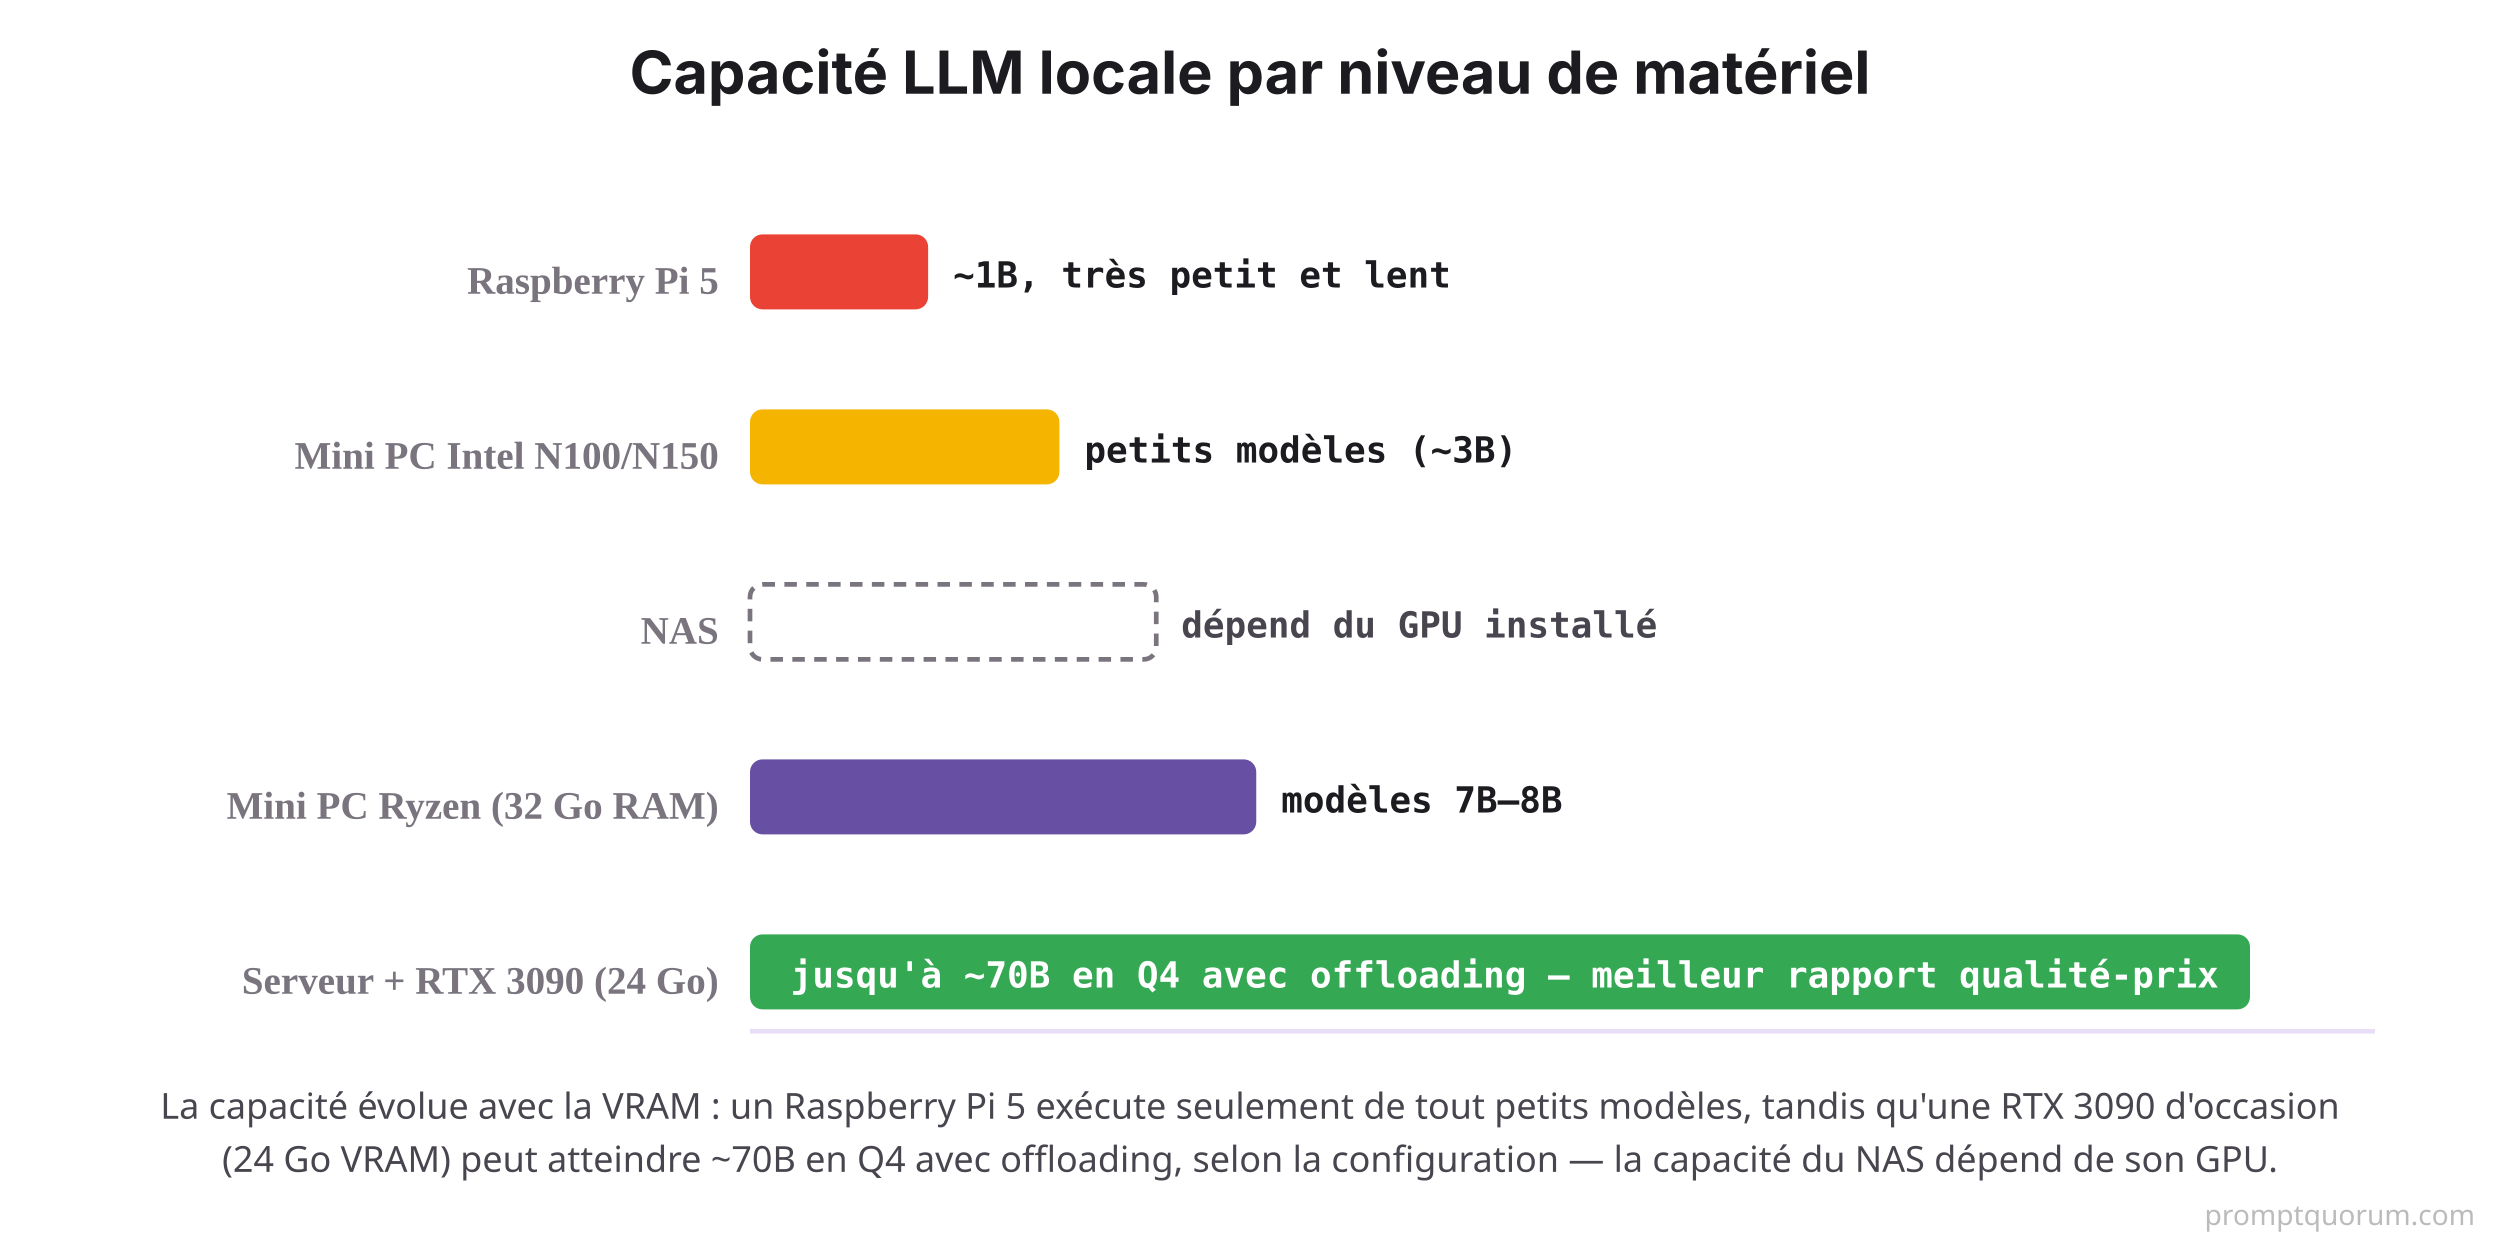
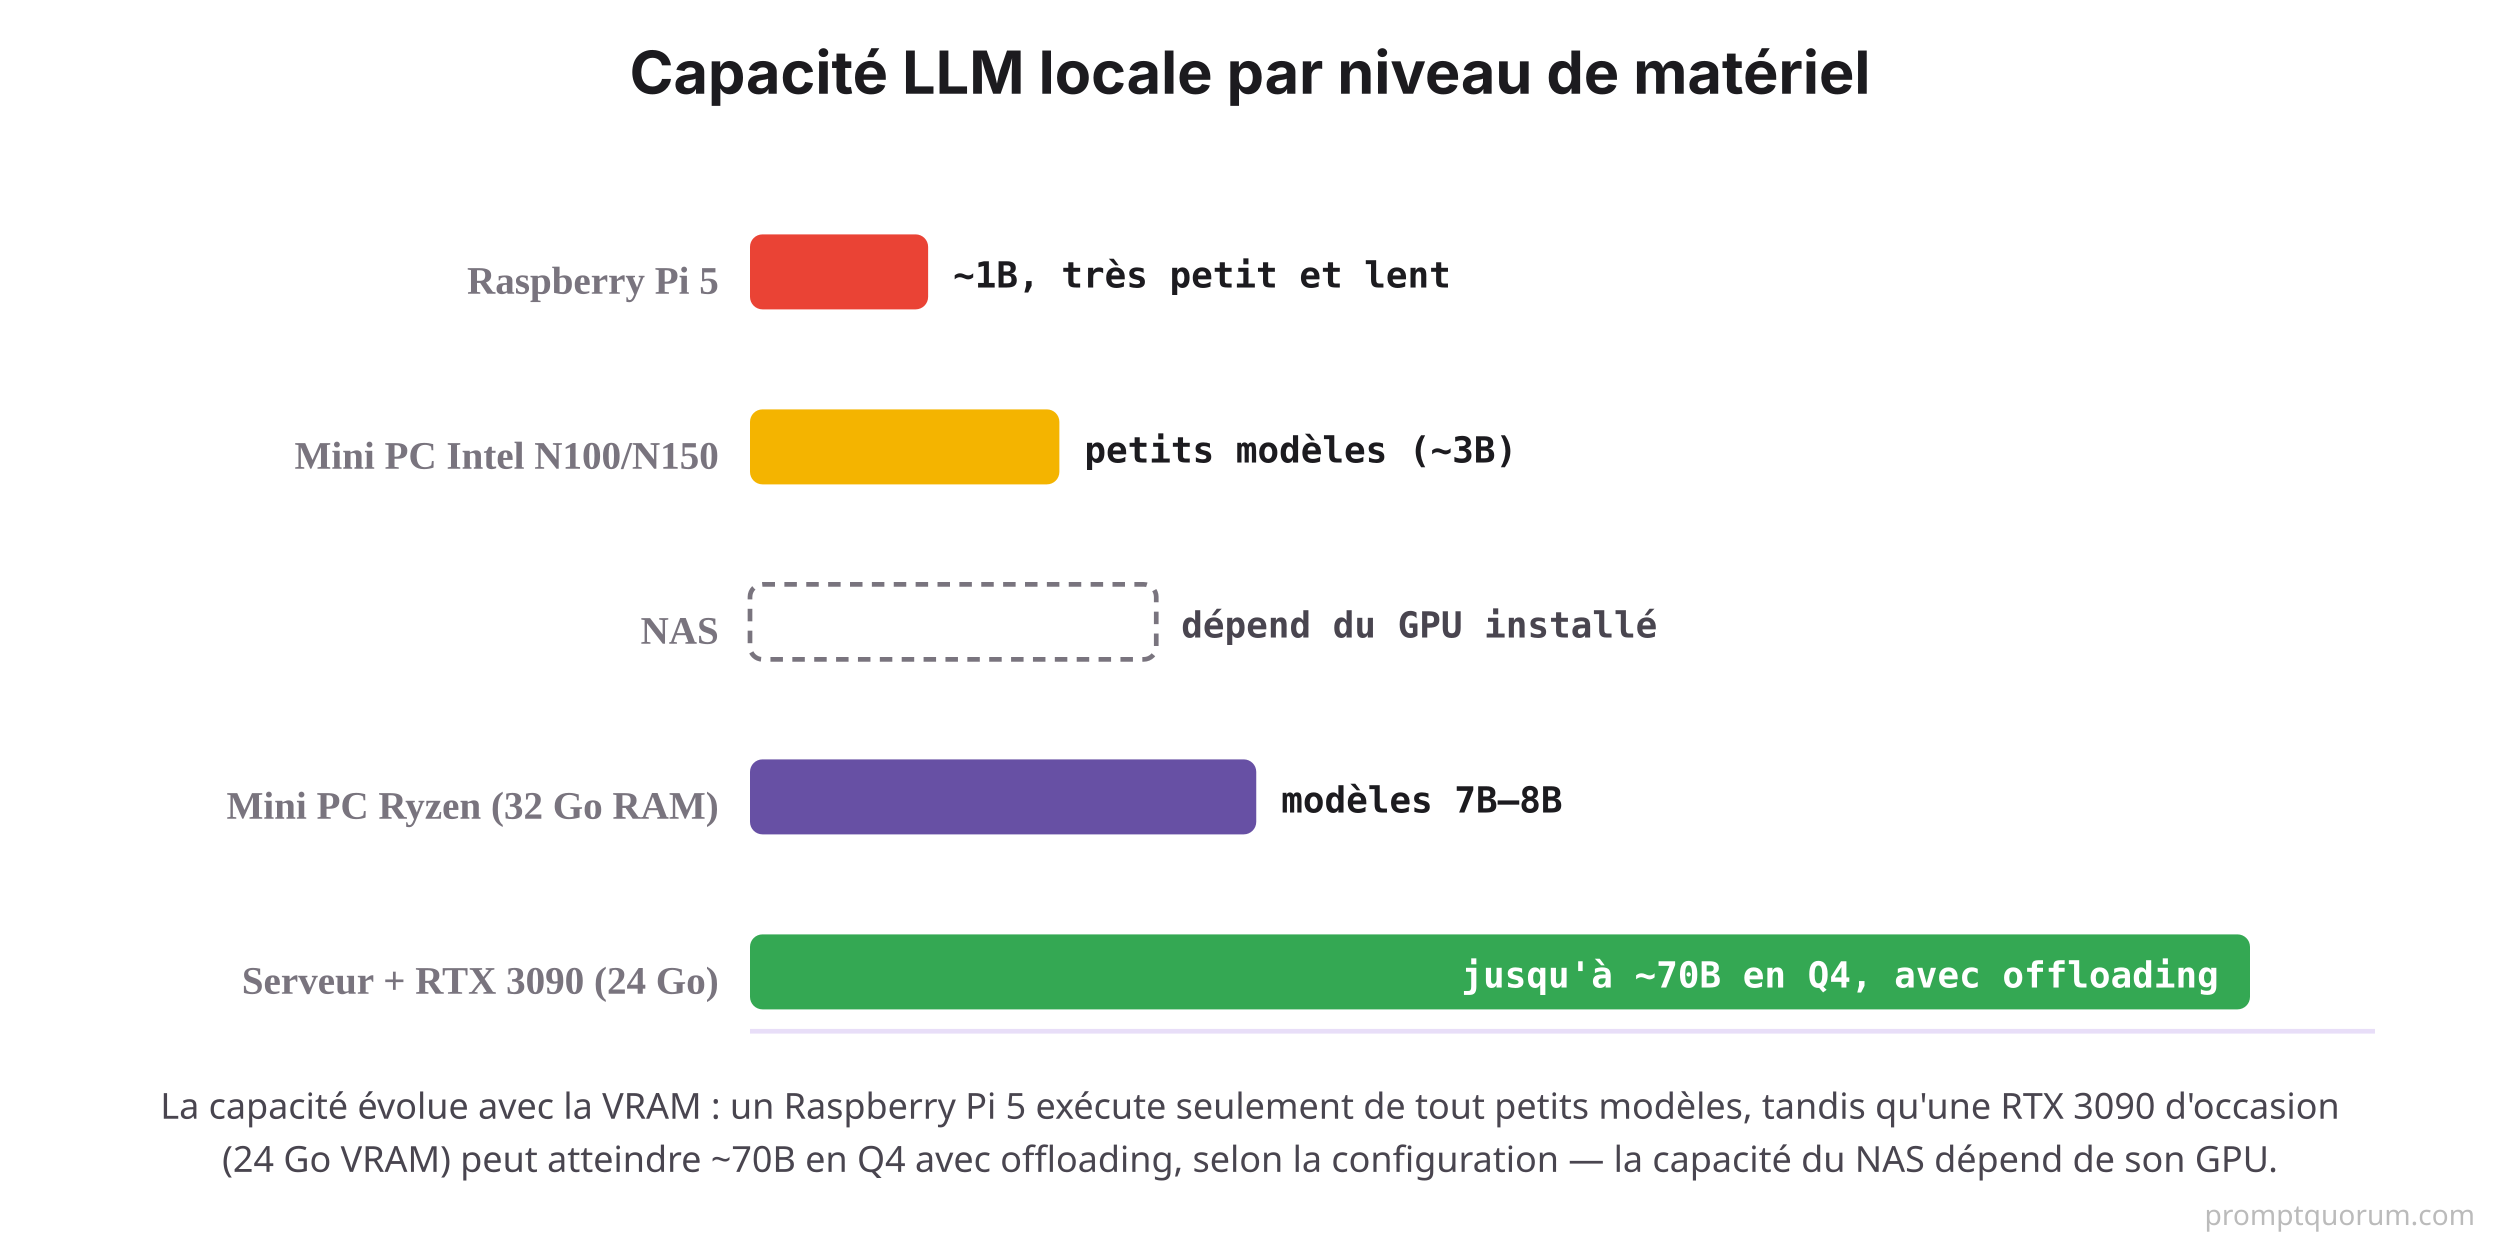
<svg xmlns="http://www.w3.org/2000/svg" viewBox="0 0 800 400">
  <rect width="800" height="400" fill="#FFFFFF" />
  <text x="400" y="30" font-family="system-ui, -apple-system, sans-serif" font-size="19" font-weight="700" fill="#1C1B1F" text-anchor="middle">Capacité LLM locale par niveau de matériel</text>
  <line x1="240" y1="330" x2="760" y2="330" stroke="#E8DEF8" stroke-width="1.5" />
  <text x="230" y="94" font-size="12.5" font-weight="700" fill="#79747E" text-anchor="end">Raspberry Pi 5</text>
  <rect x="240" y="75" width="57" height="24" fill="#EA4335" rx="4" />
  <text x="305" y="92" font-family="'SF Mono', Monaco, monospace" font-size="11.5" font-weight="700" fill="#1C1B1F">~1B, très petit et lent</text>
  <text x="230" y="150" font-size="12.5" font-weight="700" fill="#79747E" text-anchor="end">Mini PC Intel N100/N150</text>
  <rect x="240" y="131" width="99" height="24" fill="#F4B400" rx="4" />
  <text x="347" y="148" font-family="'SF Mono', Monaco, monospace" font-size="11.5" font-weight="700" fill="#1C1B1F">petits modèles (~3B)</text>
  <text x="230" y="206" font-size="12.5" font-weight="700" fill="#79747E" text-anchor="end">NAS</text>
  <rect x="240" y="187" width="130" height="24" fill="none" stroke="#79747E" stroke-width="1.5" stroke-dasharray="4 3" rx="4" />
  <text x="378" y="204" font-family="'SF Mono', Monaco, monospace" font-size="11.5" font-weight="700" fill="#49454F">dépend du GPU installé</text>
  <text x="230" y="262" font-size="12.5" font-weight="700" fill="#79747E" text-anchor="end">Mini PC Ryzen (32 Go RAM)</text>
  <rect x="240" y="243" width="162" height="24" fill="#6750A4" rx="4" />
  <text x="410" y="260" font-family="'SF Mono', Monaco, monospace" font-size="11.5" font-weight="700" fill="#1C1B1F">modèles 7B–8B</text>
  <text x="230" y="318" font-size="12.5" font-weight="700" fill="#79747E" text-anchor="end">Serveur + RTX 3090 (24 Go)</text>
  <rect x="240" y="299" width="480" height="24" fill="#34A853" rx="4" />
-   <text x="710" y="316" font-family="'SF Mono', Monaco, monospace" font-size="11.5" font-weight="700" fill="#FFFFFF" text-anchor="end">jusqu'à ~70B en Q4 avec offloading — meilleur rapport qualité-prix</text>
+   <text x="710" y="316" font-family="'SF Mono', Monaco, monospace" font-size="11.5" font-weight="700" fill="#FFFFFF" text-anchor="end">jusqu'à ~70B en Q4, avec offloading</text>
  <text x="400" y="358" font-family="system-ui, sans-serif" font-size="11.5" fill="#49454F" text-anchor="middle">La capacité évolue avec la VRAM : un Raspberry Pi 5 exécute seulement de tout petits modèles, tandis qu'une RTX 3090 d'occasion</text>
  <text x="400" y="375" font-family="system-ui, sans-serif" font-size="11.5" fill="#49454F" text-anchor="middle">(24 Go VRAM) peut atteindre ~70B en Q4 avec offloading, selon la configuration — la capacité du NAS dépend de son GPU.</text>
  <text x="792" y="392" font-family="system-ui,sans-serif" font-size="9" fill="#BBBBBB" text-anchor="end">promptquorum.com</text>
</svg>
